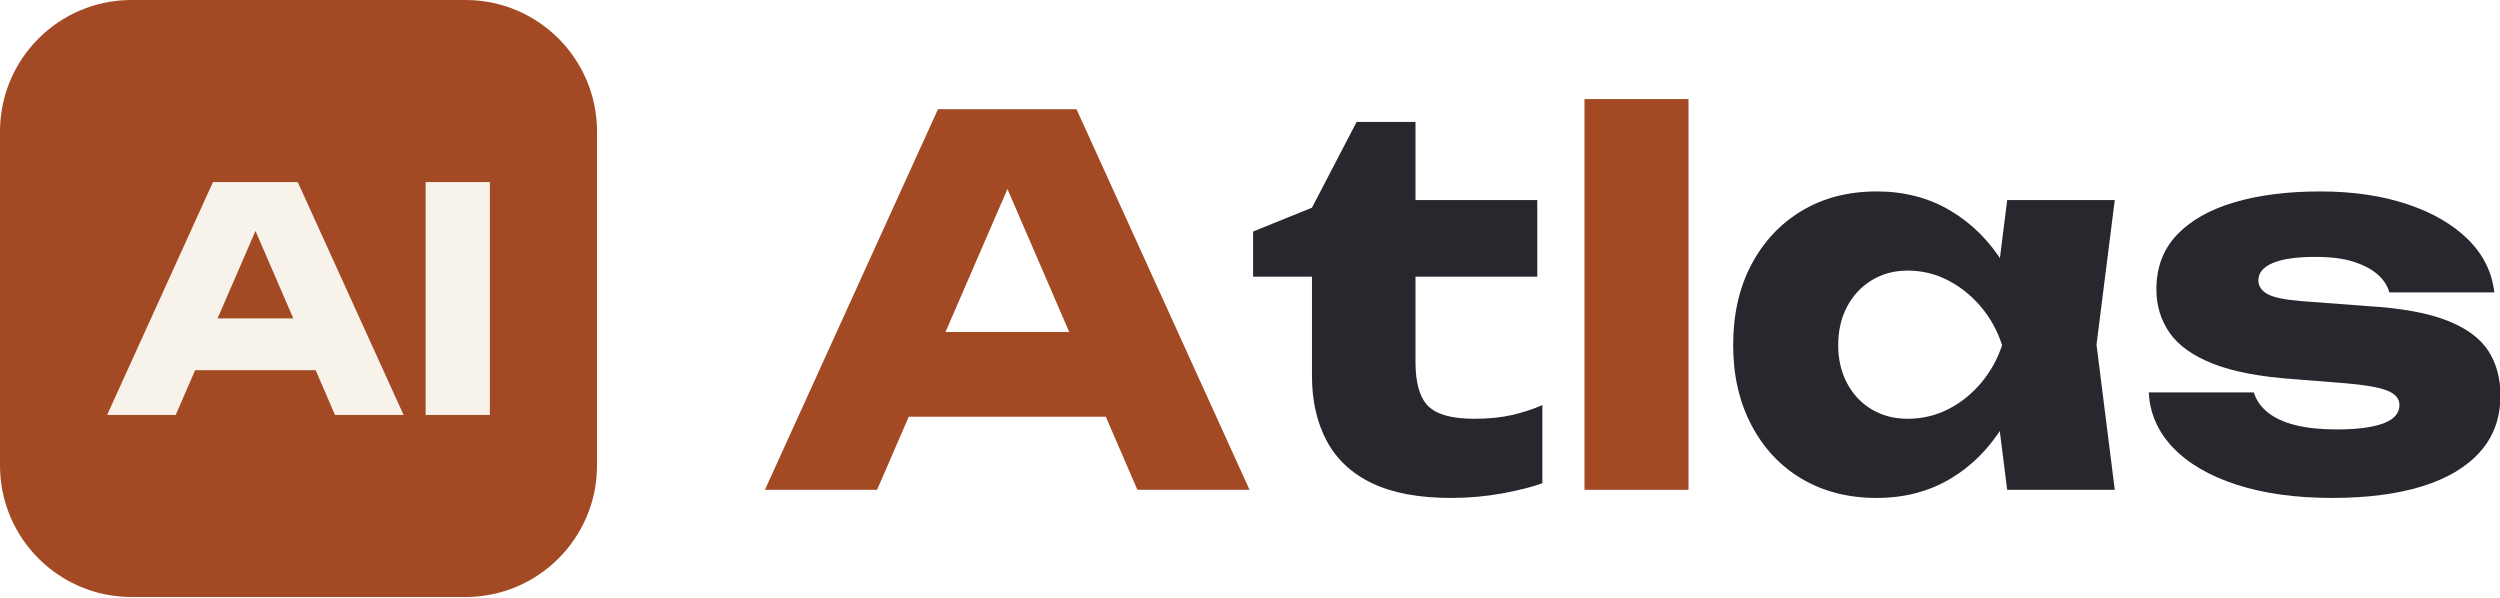
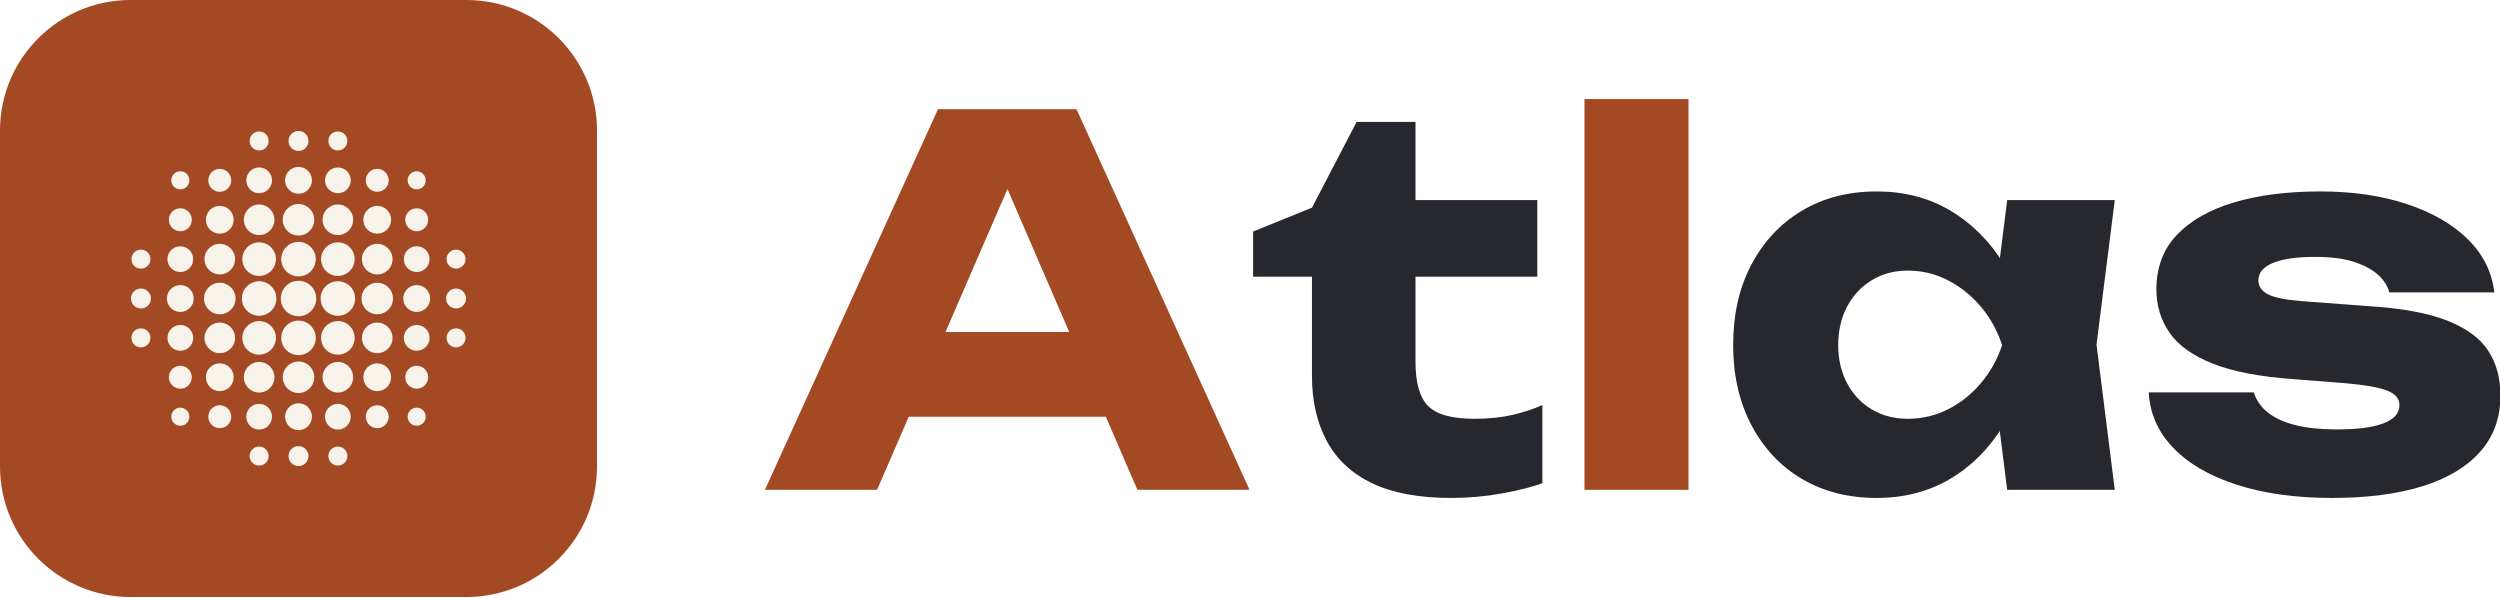
<svg xmlns="http://www.w3.org/2000/svg" viewBox="0 0 268.0 64" role="img" aria-label="Atlas">
-   <rect x="0" width="64" height="64" rx="14.1" fill="#a34a24" />
-   <path fill="#f7f2ea" d="M18.638 39.688V34.13H35.844V39.688ZM31.917 19.52 43.265 44.48H35.91L26.392 22.449H28.389L18.838 44.48H11.483L22.831 19.52Z M45.628 19.52H52.517V44.48H45.628Z" />
-   <path fill="#a34a24" d="M93.696 44.675V35.59H121.821V44.675ZM115.402 11.709 133.952 52.509H121.93L106.371 16.496H109.635L94.022 52.509H82.0L100.55 11.709Z" />
-   <path fill="#26282e" d="M134.333 29.661V24.819L140.643 22.262L145.43 13.069H151.741V21.446H164.797V29.661H151.741V38.8Q151.741 42.173 153.101 43.533Q154.461 44.893 158.051 44.893Q160.336 44.893 162.104 44.485Q163.872 44.077 165.341 43.424V51.802Q163.709 52.4 161.043 52.89Q158.378 53.379 155.549 53.379Q150.381 53.379 147.09 51.802Q143.798 50.224 142.221 47.259Q140.643 44.294 140.643 40.323V29.661Z" />
-   <path fill="#a34a24" d="M169.856 10.621H181.008V52.509H169.856Z" />
-   <path fill="#26282e" d="M215.171 52.509 213.757 41.302 215.226 37.005 213.757 32.707 215.171 21.446H226.704L224.746 36.95L226.704 52.509ZM217.782 37.005Q217.021 41.901 214.763 45.6Q212.506 49.299 209.051 51.339Q205.597 53.379 201.19 53.379Q196.621 53.379 193.166 51.339Q189.712 49.299 187.754 45.573Q185.795 41.846 185.795 37.005Q185.795 32.054 187.754 28.355Q189.712 24.656 193.166 22.589Q196.621 20.522 201.19 20.522Q205.597 20.522 209.051 22.562Q212.506 24.602 214.79 28.274Q217.075 31.946 217.782 37.005ZM197.056 37.005Q197.056 39.29 198.008 41.085Q198.96 42.88 200.646 43.886Q202.333 44.893 204.509 44.893Q206.794 44.893 208.806 43.886Q210.819 42.88 212.342 41.085Q213.866 39.29 214.627 37.005Q213.866 34.666 212.342 32.87Q210.819 31.075 208.806 30.042Q206.794 29.008 204.509 29.008Q202.333 29.008 200.646 30.042Q198.96 31.075 198.008 32.87Q197.056 34.666 197.056 37.005Z" />
-   <path fill="#26282e" d="M268.048 42.39Q268.048 45.981 265.872 48.429Q263.696 50.877 259.67 52.128Q255.645 53.379 249.987 53.379Q244.166 53.379 239.787 51.965Q235.408 50.55 232.96 47.994Q230.512 45.437 230.349 42.064H241.61Q241.99 43.315 243.106 44.213Q244.221 45.11 246.07 45.573Q247.92 46.035 250.477 46.035Q253.795 46.035 255.509 45.382Q257.222 44.73 257.222 43.424Q257.222 42.39 255.917 41.874Q254.611 41.357 251.456 41.085L245.962 40.65Q240.467 40.269 237.23 38.99Q233.994 37.712 232.579 35.672Q231.165 33.632 231.165 31.021Q231.165 27.485 233.368 25.173Q235.571 22.861 239.515 21.691Q243.459 20.522 248.736 20.522Q253.958 20.522 258.038 21.882Q262.118 23.242 264.566 25.662Q267.014 28.083 267.395 31.347H256.134Q255.862 30.314 254.938 29.47Q254.013 28.627 252.381 28.083Q250.749 27.539 248.192 27.539Q245.2 27.539 243.65 28.192Q242.099 28.845 242.099 30.042Q242.099 30.966 243.051 31.51Q244.003 32.054 246.614 32.272L253.85 32.816Q259.235 33.142 262.336 34.366Q265.437 35.59 266.742 37.603Q268.048 39.616 268.048 42.39Z" />
+   <rect width="64" height="64" rx="14" fill="#a34a24" />
+   <g fill="#f7f2ea">
+     <circle cx="15.11" cy="27.78" r="1.02" />
+     <circle cx="15.11" cy="32.00" r="1.07" />
+     <circle cx="15.11" cy="36.22" r="1.02" />
+     <circle cx="19.33" cy="19.33" r="0.97" />
+     <circle cx="19.33" cy="23.56" r="1.23" />
+     <circle cx="19.33" cy="27.78" r="1.38" />
+     <circle cx="19.33" cy="32.00" r="1.44" />
+     <circle cx="19.33" cy="36.22" r="1.38" />
+     <circle cx="19.33" cy="40.44" r="1.23" />
+     <circle cx="19.33" cy="44.67" r="0.97" />
+     <circle cx="23.56" cy="19.33" r="1.23" />
+     <circle cx="23.56" cy="23.56" r="1.49" />
+     <circle cx="23.56" cy="27.78" r="1.64" />
+     <circle cx="23.56" cy="32.00" r="1.69" />
+     <circle cx="23.56" cy="36.22" r="1.64" />
+     <circle cx="23.56" cy="40.44" r="1.49" />
+     <circle cx="23.56" cy="44.67" r="1.23" />
+     <circle cx="27.78" cy="15.11" r="1.02" />
+     <circle cx="27.78" cy="19.33" r="1.38" />
+     <circle cx="27.78" cy="23.56" r="1.64" />
+     <circle cx="27.78" cy="27.78" r="1.80" />
+     <circle cx="27.78" cy="32.00" r="1.85" />
+     <circle cx="27.78" cy="36.22" r="1.80" />
+     <circle cx="27.78" cy="40.44" r="1.64" />
+     <circle cx="27.78" cy="44.67" r="1.38" />
+     <circle cx="27.78" cy="48.89" r="1.02" />
+     <circle cx="32.00" cy="15.11" r="1.07" />
+     <circle cx="32.00" cy="19.33" r="1.44" />
+     <circle cx="32.00" cy="23.56" r="1.69" />
+     <circle cx="32.00" cy="27.78" r="1.85" />
+     <circle cx="32.00" cy="32.00" r="1.90" />
+     <circle cx="32.00" cy="36.22" r="1.85" />
+     <circle cx="32.00" cy="40.44" r="1.69" />
+     <circle cx="32.00" cy="44.67" r="1.44" />
+     <circle cx="32.00" cy="48.89" r="1.07" />
+     <circle cx="36.22" cy="15.11" r="1.02" />
+     <circle cx="36.22" cy="19.33" r="1.38" />
+     <circle cx="36.22" cy="23.56" r="1.64" />
+     <circle cx="36.22" cy="27.78" r="1.80" />
+     <circle cx="36.22" cy="32.00" r="1.85" />
+     <circle cx="36.22" cy="36.22" r="1.80" />
+     <circle cx="36.22" cy="40.44" r="1.64" />
+     <circle cx="36.22" cy="44.67" r="1.38" />
+     <circle cx="36.22" cy="48.89" r="1.02" />
+     <circle cx="40.44" cy="19.33" r="1.23" />
+     <circle cx="40.44" cy="23.56" r="1.49" />
+     <circle cx="40.44" cy="27.78" r="1.64" />
+     <circle cx="40.44" cy="32.00" r="1.69" />
+     <circle cx="40.44" cy="36.22" r="1.64" />
+     <circle cx="40.44" cy="40.44" r="1.49" />
+     <circle cx="40.44" cy="44.67" r="1.23" />
+     <circle cx="44.67" cy="19.33" r="0.97" />
+     <circle cx="44.67" cy="23.56" r="1.23" />
+     <circle cx="44.67" cy="27.78" r="1.38" />
+     <circle cx="44.67" cy="32.00" r="1.44" />
+     <circle cx="44.67" cy="36.22" r="1.38" />
+     <circle cx="44.67" cy="40.44" r="1.23" />
+     <circle cx="44.67" cy="44.67" r="0.97" />
+     <circle cx="48.89" cy="27.78" r="1.02" />
+     <circle cx="48.89" cy="32.00" r="1.07" />
+     <circle cx="48.89" cy="36.22" r="1.02" />
+   </g>
+   <g transform="translate(82 0)">
+     <path fill="#a34a24" d="M11.696 44.675V35.59H39.821V44.675ZM33.402 11.709 51.952 52.509H39.93L24.371 16.496H27.635L12.022 52.509H0.0L18.55 11.709Z" />
+     <path fill="#26282e" d="M52.333 29.661V24.819L58.643 22.262L63.43 13.069H69.741V21.446H82.797V29.661H69.741V38.8Q69.741 42.173 71.101 43.533Q72.461 44.893 76.051 44.893Q78.336 44.893 80.104 44.485Q81.872 44.077 83.341 43.424V51.802Q81.709 52.4 79.043 52.89Q76.378 53.379 73.549 53.379Q68.381 53.379 65.09 51.802Q61.798 50.224 60.221 47.259Q58.643 44.294 58.643 40.323V29.661Z" />
+     <path fill="#a34a24" d="M87.856 10.621H99.008V52.509H87.856Z" />
+     <path fill="#26282e" d="M133.171 52.509 131.757 41.302 133.226 37.005 131.757 32.707 133.171 21.446H144.704L142.746 36.95L144.704 52.509ZM135.782 37.005Q135.021 41.901 132.763 45.6Q130.506 49.299 127.051 51.339Q123.597 53.379 119.19 53.379Q114.621 53.379 111.166 51.339Q107.712 49.299 105.754 45.573Q103.795 41.846 103.795 37.005Q103.795 32.054 105.754 28.355Q107.712 24.656 111.166 22.589Q114.621 20.522 119.19 20.522Q123.597 20.522 127.051 22.562Q130.506 24.602 132.79 28.274Q135.075 31.946 135.782 37.005ZM115.056 37.005Q115.056 39.29 116.008 41.085Q116.96 42.88 118.646 43.886Q120.333 44.893 122.509 44.893Q124.794 44.893 126.806 43.886Q128.819 42.88 130.342 41.085Q131.866 39.29 132.627 37.005Q131.866 34.666 130.342 32.87Q128.819 31.075 126.806 30.042Q124.794 29.008 122.509 29.008Q120.333 29.008 118.646 30.042Q116.96 31.075 116.008 32.87Q115.056 34.666 115.056 37.005Z" />
+     <path fill="#26282e" d="M186.048 42.39Q186.048 45.981 183.872 48.429Q181.696 50.877 177.67 52.128Q173.645 53.379 167.987 53.379Q162.166 53.379 157.787 51.965Q153.408 50.55 150.96 47.994Q148.512 45.437 148.349 42.064H159.61Q159.99 43.315 161.106 44.213Q162.221 45.11 164.07 45.573Q165.92 46.035 168.477 46.035Q171.795 46.035 173.509 45.382Q175.222 44.73 175.222 43.424Q175.222 42.39 173.917 41.874Q172.611 41.357 169.456 41.085L163.962 40.65Q158.467 40.269 155.23 38.99Q151.994 37.712 150.579 35.672Q149.165 33.632 149.165 31.021Q149.165 27.485 151.368 25.173Q153.571 22.861 157.515 21.691Q161.459 20.522 166.736 20.522Q171.958 20.522 176.038 21.882Q180.118 23.242 182.566 25.662Q185.014 28.083 185.395 31.347H174.134Q173.862 30.314 172.938 29.47Q172.013 28.627 170.381 28.083Q168.749 27.539 166.192 27.539Q163.2 27.539 161.65 28.192Q160.099 28.845 160.099 30.042Q160.099 30.966 161.051 31.51Q162.003 32.054 164.614 32.272L171.85 32.816Q177.235 33.142 180.336 34.366Q183.437 35.59 184.742 37.603Q186.048 39.616 186.048 42.39Z" />
+   </g>
</svg>
